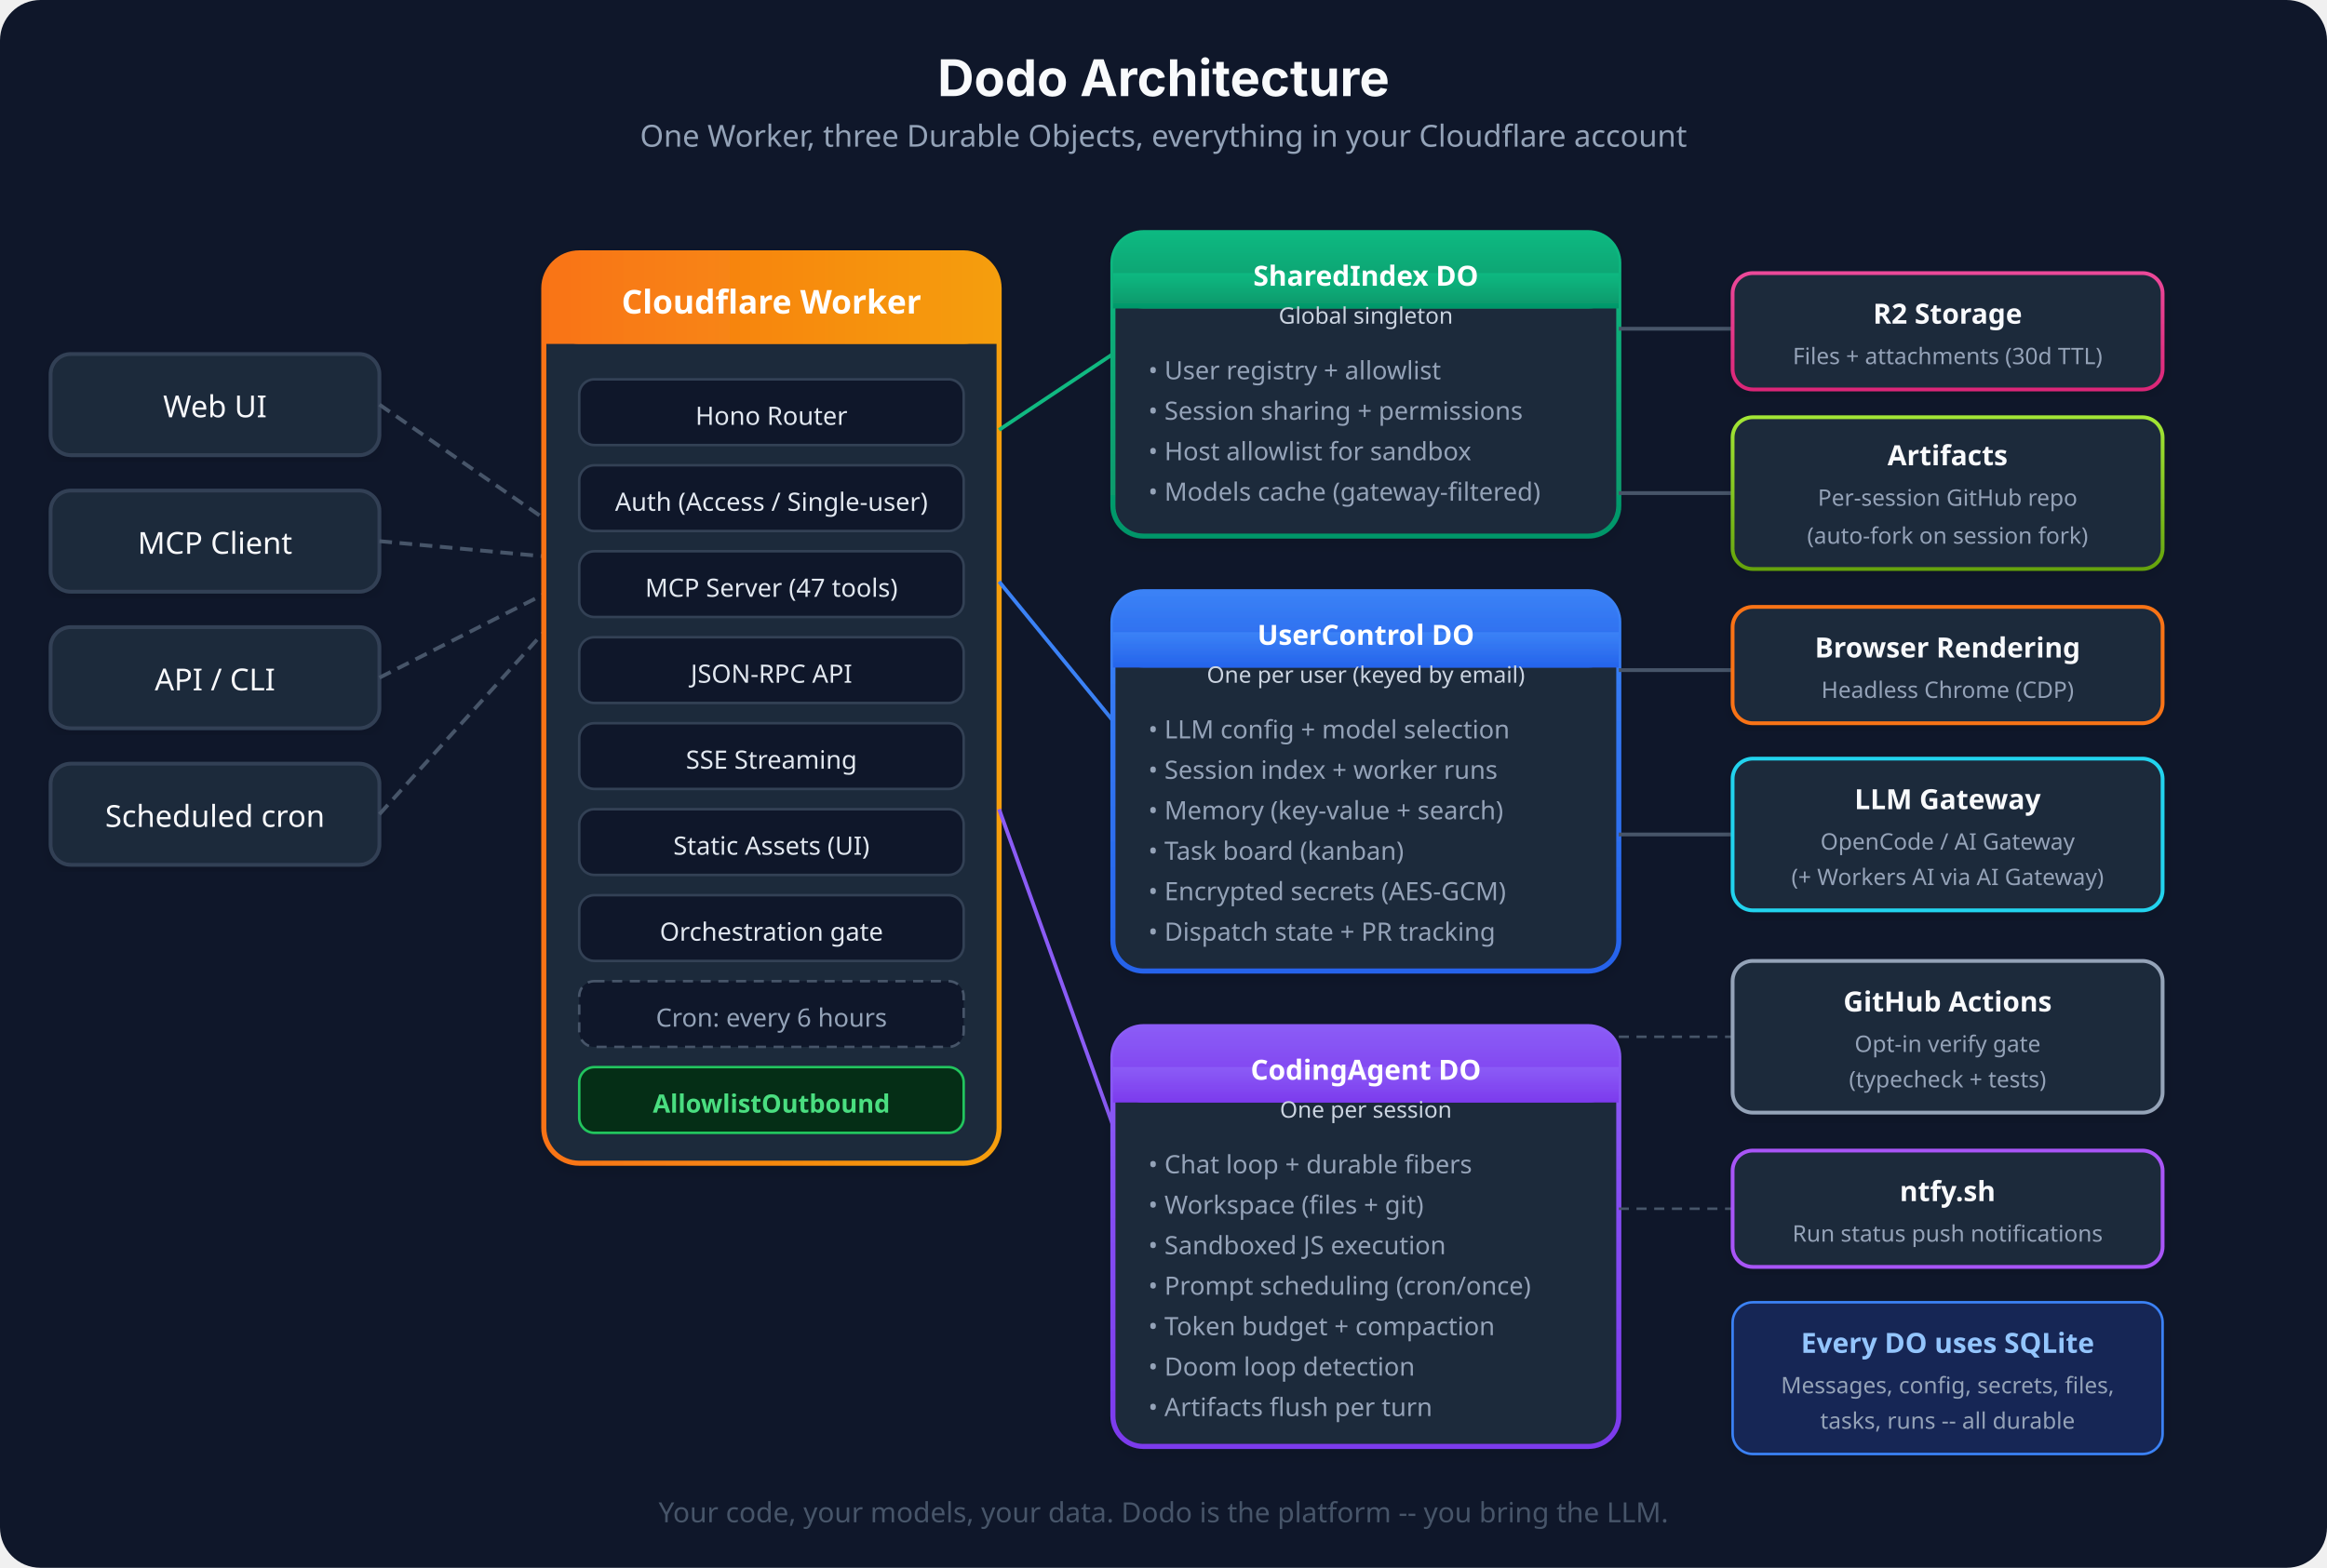
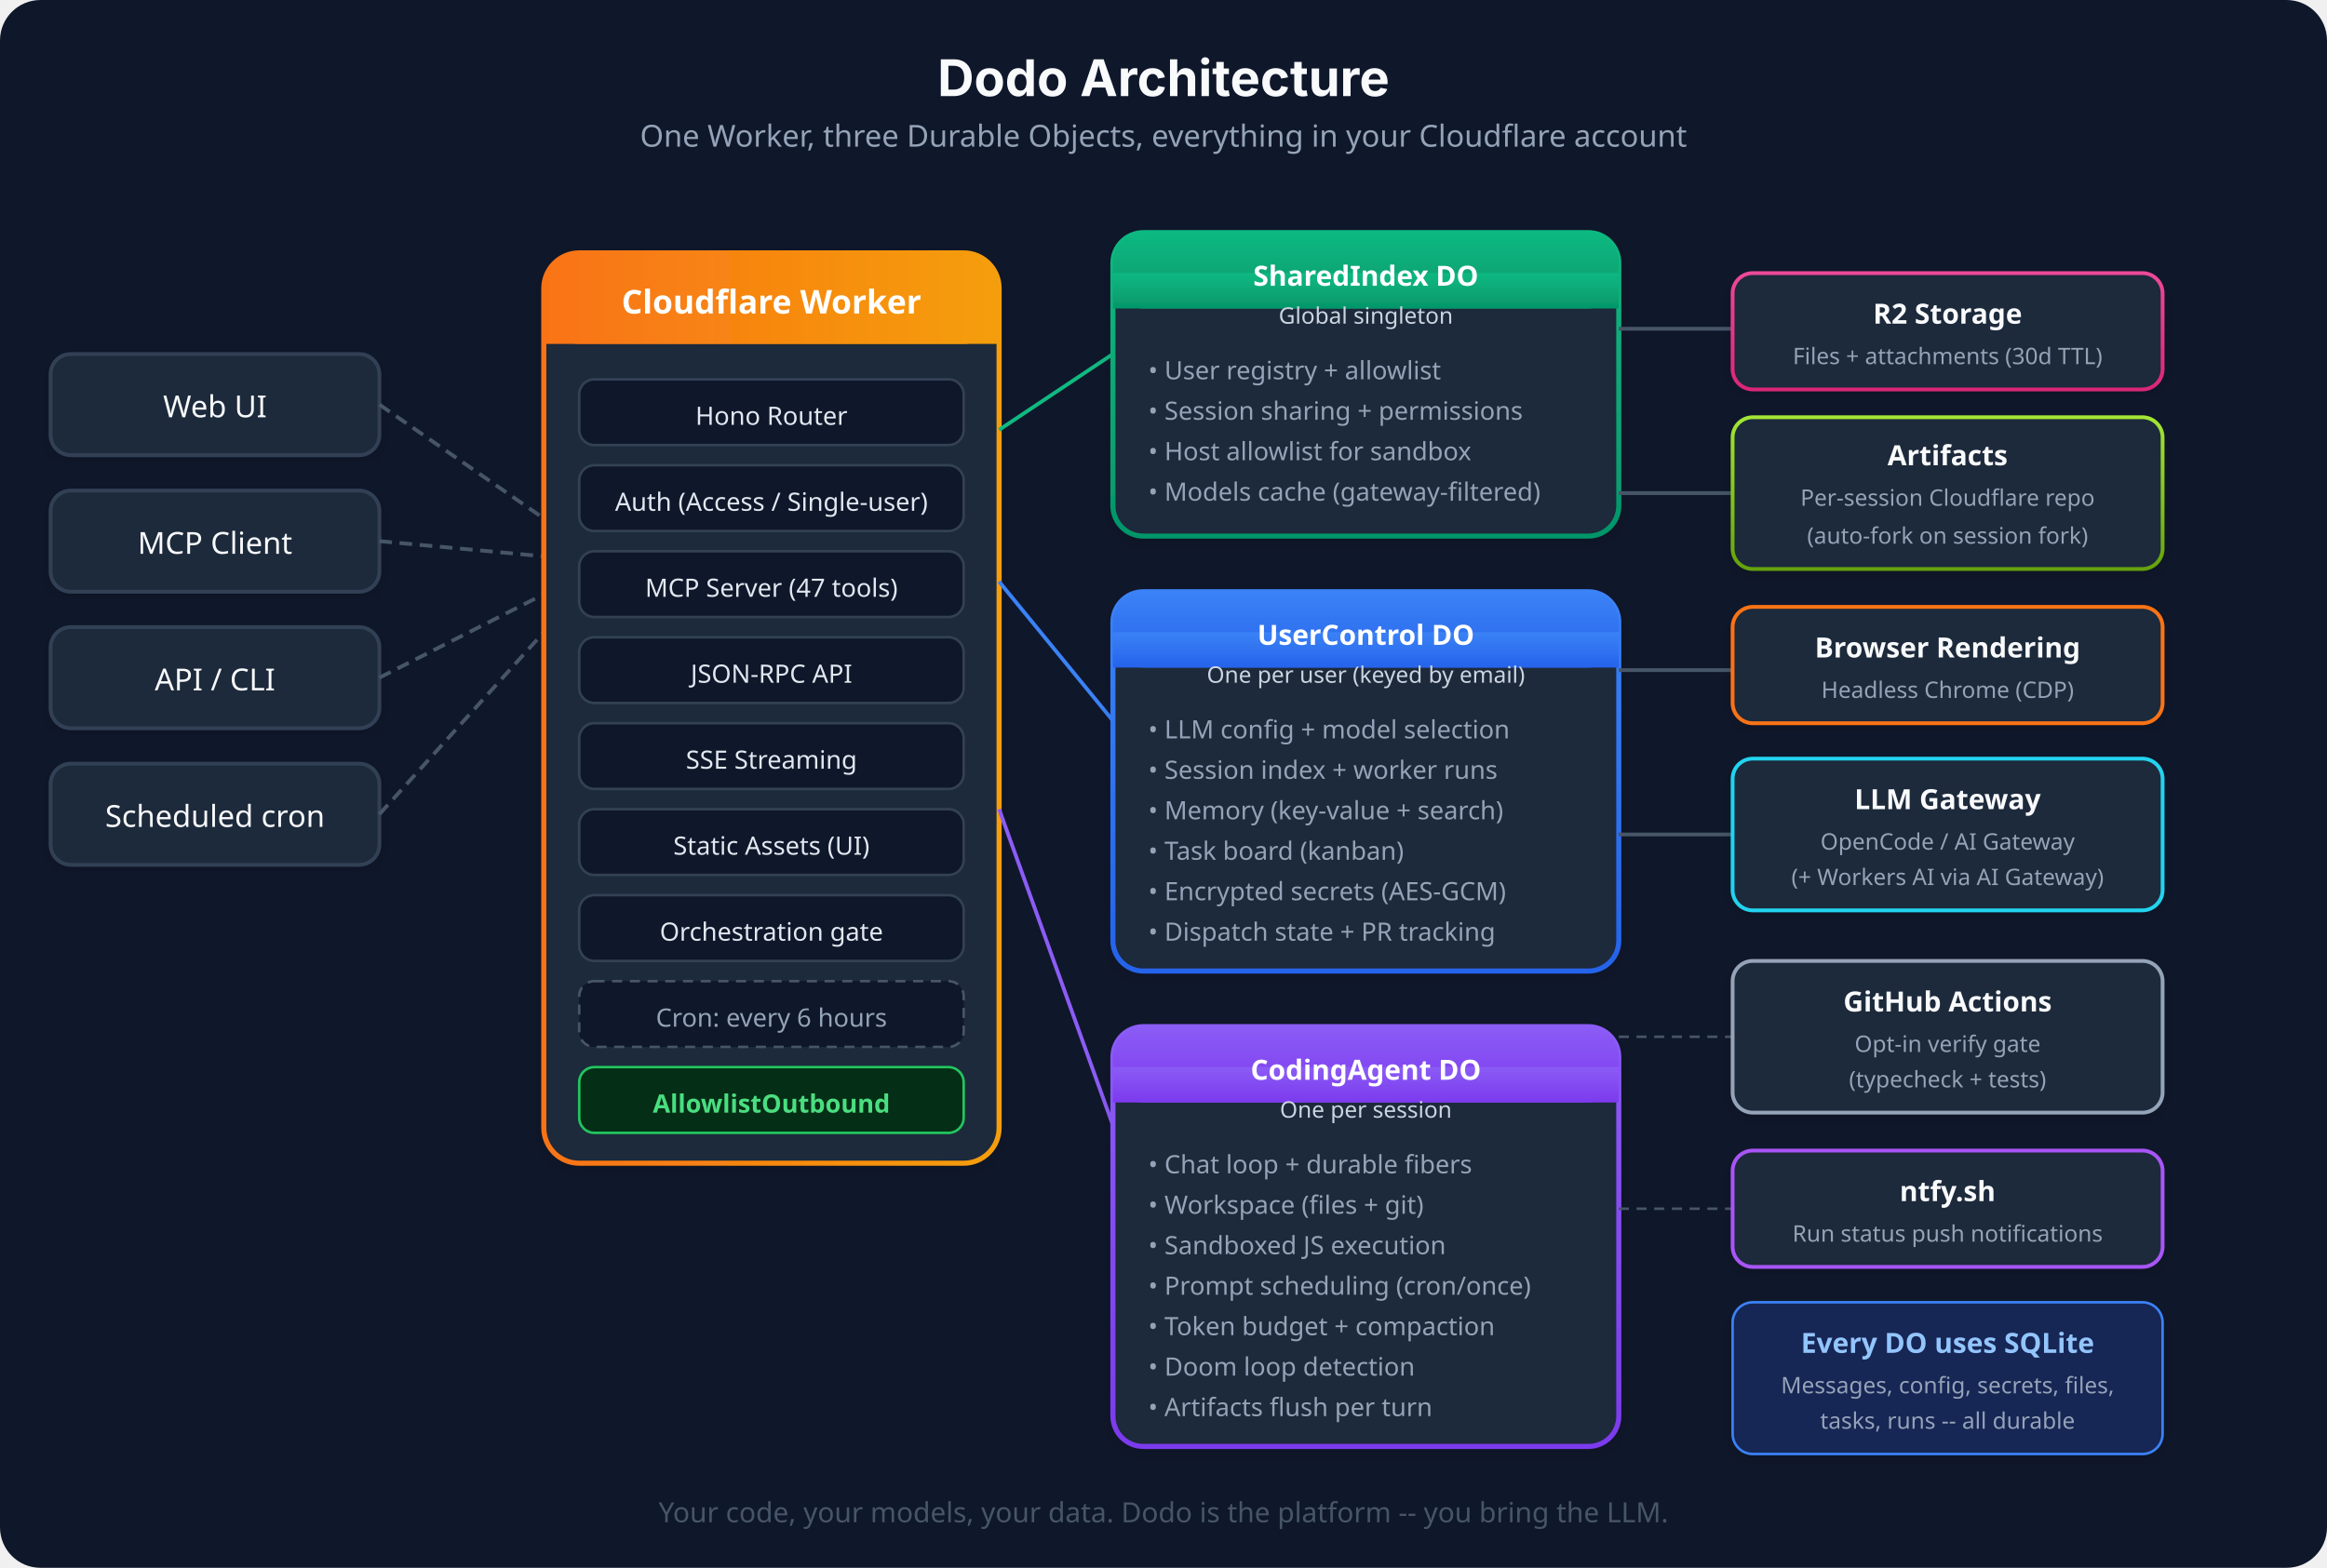
<svg xmlns="http://www.w3.org/2000/svg" viewBox="0 0 920 620" fill="none">
  <defs>
    <linearGradient id="hono" x1="0" y1="0" x2="1" y2="0">
      <stop offset="0%" stop-color="#f97316" />
      <stop offset="100%" stop-color="#f59e0b" />
    </linearGradient>
    <linearGradient id="shared" x1="0" y1="0" x2="0" y2="1">
      <stop offset="0%" stop-color="#10b981" />
      <stop offset="100%" stop-color="#059669" />
    </linearGradient>
    <linearGradient id="user" x1="0" y1="0" x2="0" y2="1">
      <stop offset="0%" stop-color="#3b82f6" />
      <stop offset="100%" stop-color="#2563eb" />
    </linearGradient>
    <linearGradient id="agent" x1="0" y1="0" x2="0" y2="1">
      <stop offset="0%" stop-color="#8b5cf6" />
      <stop offset="100%" stop-color="#7c3aed" />
    </linearGradient>
    <linearGradient id="storage" x1="0" y1="0" x2="0" y2="1">
      <stop offset="0%" stop-color="#ec4899" />
      <stop offset="100%" stop-color="#db2777" />
    </linearGradient>
    <linearGradient id="artifact" x1="0" y1="0" x2="0" y2="1">
      <stop offset="0%" stop-color="#a3e635" />
      <stop offset="100%" stop-color="#65a30d" />
    </linearGradient>
    <filter id="s" x="-3%" y="-3%" width="106%" height="110%">
      <feDropShadow dx="0" dy="2" stdDeviation="3" flood-color="#000" flood-opacity="0.12" />
    </filter>
    <style>
      a { cursor: pointer; }
      a:hover rect { filter: brightness(1.15); }
      a:hover text { fill: #ffffff; }
      a text { transition: fill 120ms; }
    </style>
  </defs>
  <rect width="920" height="620" rx="16" fill="#0f172a" />
  <text x="460" y="38" text-anchor="middle" fill="#f8fafc" font-family="system-ui, -apple-system, sans-serif" font-size="20" font-weight="700">Dodo Architecture</text>
  <text x="460" y="58" text-anchor="middle" fill="#94a3b8" font-family="system-ui, sans-serif" font-size="12">One Worker, three Durable Objects, everything in your Cloudflare account</text>
  <a href="https://github.com/jonnyparris/dodo#quick-start" target="_blank">
    <g filter="url(#s)">
      <rect x="20" y="140" width="130" height="40" rx="8" fill="#1e293b" stroke="#334155" stroke-width="1.5" />
      <text x="85" y="165" text-anchor="middle" fill="#f8fafc" font-family="system-ui, sans-serif" font-size="12" font-weight="500">Web UI</text>
    </g>
  </a>
  <a href="https://github.com/jonnyparris/dodo#connect-via-mcp" target="_blank">
    <g filter="url(#s)">
      <rect x="20" y="194" width="130" height="40" rx="8" fill="#1e293b" stroke="#334155" stroke-width="1.5" />
      <text x="85" y="219" text-anchor="middle" fill="#f8fafc" font-family="system-ui, sans-serif" font-size="12" font-weight="500">MCP Client</text>
    </g>
  </a>
  <a href="https://github.com/jonnyparris/dodo/blob/main/docs/testing.md" target="_blank">
    <g filter="url(#s)">
      <rect x="20" y="248" width="130" height="40" rx="8" fill="#1e293b" stroke="#334155" stroke-width="1.5" />
      <text x="85" y="273" text-anchor="middle" fill="#f8fafc" font-family="system-ui, sans-serif" font-size="12" font-weight="500">API / CLI</text>
    </g>
  </a>
  <a href="https://github.com/jonnyparris/dodo#scheduling" target="_blank">
    <g filter="url(#s)">
      <rect x="20" y="302" width="130" height="40" rx="8" fill="#1e293b" stroke="#334155" stroke-width="1.5" />
      <text x="85" y="327" text-anchor="middle" fill="#f8fafc" font-family="system-ui, sans-serif" font-size="12" font-weight="500">Scheduled cron</text>
    </g>
  </a>
  <line x1="150" y1="160" x2="215" y2="205" stroke="#475569" stroke-width="1.5" stroke-dasharray="5,3" />
  <line x1="150" y1="214" x2="215" y2="220" stroke="#475569" stroke-width="1.5" stroke-dasharray="5,3" />
  <line x1="150" y1="268" x2="215" y2="235" stroke="#475569" stroke-width="1.5" stroke-dasharray="5,3" />
  <line x1="150" y1="322" x2="215" y2="250" stroke="#475569" stroke-width="1.5" stroke-dasharray="5,3" />
  <a href="https://developers.cloudflare.com/workers/" target="_blank">
    <g filter="url(#s)">
      <rect x="215" y="100" width="180" height="360" rx="14" fill="#1e293b" stroke="url(#hono)" stroke-width="2" />
      <rect x="215" y="100" width="180" height="36" rx="14" fill="url(#hono)" />
      <rect x="215" y="122" width="180" height="14" fill="url(#hono)" />
      <text x="305" y="124" text-anchor="middle" fill="#fff" font-family="system-ui, sans-serif" font-size="13" font-weight="700">Cloudflare Worker</text>
    </g>
  </a>
  <a href="https://hono.dev/" target="_blank">
    <g>
      <rect x="229" y="150" width="152" height="26" rx="6" fill="#0f172a" stroke="#334155" stroke-width="1" />
      <text x="305" y="168" text-anchor="middle" fill="#e2e8f0" font-family="system-ui, sans-serif" font-size="10" font-weight="500">Hono Router</text>
    </g>
  </a>
  <a href="https://developers.cloudflare.com/cloudflare-one/applications/configure-apps/self-hosted-public-app/" target="_blank">
    <g>
      <rect x="229" y="184" width="152" height="26" rx="6" fill="#0f172a" stroke="#334155" stroke-width="1" />
      <text x="305" y="202" text-anchor="middle" fill="#e2e8f0" font-family="system-ui, sans-serif" font-size="10" font-weight="500">Auth (Access / Single-user)</text>
    </g>
  </a>
  <a href="https://modelcontextprotocol.io/" target="_blank">
    <g>
      <rect x="229" y="218" width="152" height="26" rx="6" fill="#0f172a" stroke="#334155" stroke-width="1" />
      <text x="305" y="236" text-anchor="middle" fill="#e2e8f0" font-family="system-ui, sans-serif" font-size="10" font-weight="500">MCP Server (47 tools)</text>
    </g>
  </a>
  <g>
    <rect x="229" y="252" width="152" height="26" rx="6" fill="#0f172a" stroke="#334155" stroke-width="1" />
    <text x="305" y="270" text-anchor="middle" fill="#e2e8f0" font-family="system-ui, sans-serif" font-size="10" font-weight="500">JSON-RPC API</text>
  </g>
  <a href="https://developer.mozilla.org/en-US/docs/Web/API/Server-sent_events" target="_blank">
    <g>
      <rect x="229" y="286" width="152" height="26" rx="6" fill="#0f172a" stroke="#334155" stroke-width="1" />
      <text x="305" y="304" text-anchor="middle" fill="#e2e8f0" font-family="system-ui, sans-serif" font-size="10" font-weight="500">SSE Streaming</text>
    </g>
  </a>
  <a href="https://developers.cloudflare.com/workers/static-assets/" target="_blank">
    <g>
      <rect x="229" y="320" width="152" height="26" rx="6" fill="#0f172a" stroke="#334155" stroke-width="1" />
      <text x="305" y="338" text-anchor="middle" fill="#e2e8f0" font-family="system-ui, sans-serif" font-size="10" font-weight="500">Static Assets (UI)</text>
    </g>
  </a>
  <a href="https://github.com/jonnyparris/dodo#orchestration" target="_blank">
    <g>
      <rect x="229" y="354" width="152" height="26" rx="6" fill="#0f172a" stroke="#334155" stroke-width="1" />
      <text x="305" y="372" text-anchor="middle" fill="#e2e8f0" font-family="system-ui, sans-serif" font-size="10" font-weight="500">Orchestration gate</text>
    </g>
  </a>
  <a href="https://developers.cloudflare.com/workers/configuration/cron-triggers/" target="_blank">
    <g>
      <rect x="229" y="388" width="152" height="26" rx="6" fill="#0f172a" stroke="#475569" stroke-width="1" stroke-dasharray="4,3" />
      <text x="305" y="406" text-anchor="middle" fill="#94a3b8" font-family="system-ui, sans-serif" font-size="10">Cron: every 6 hours</text>
    </g>
  </a>
  <a href="https://developers.cloudflare.com/workers/runtime-apis/bindings/outbound/" target="_blank">
    <g>
      <rect x="229" y="422" width="152" height="26" rx="6" fill="#052e16" stroke="#22c55e" stroke-width="1" />
      <text x="305" y="440" text-anchor="middle" fill="#4ade80" font-family="system-ui, sans-serif" font-size="10" font-weight="600">AllowlistOutbound</text>
    </g>
  </a>
  <line x1="395" y1="170" x2="440" y2="140" stroke="#10b981" stroke-width="1.5" />
  <line x1="395" y1="230" x2="440" y2="285" stroke="#3b82f6" stroke-width="1.5" />
  <line x1="395" y1="320" x2="440" y2="445" stroke="#8b5cf6" stroke-width="1.5" />
  <a href="https://developers.cloudflare.com/durable-objects/" target="_blank">
    <g filter="url(#s)">
      <rect x="440" y="92" width="200" height="120" rx="12" fill="#1e293b" stroke="url(#shared)" stroke-width="2" />
      <rect x="440" y="92" width="200" height="30" rx="12" fill="url(#shared)" />
      <rect x="440" y="108" width="200" height="14" fill="url(#shared)" />
      <text x="540" y="113" text-anchor="middle" fill="#fff" font-family="system-ui, sans-serif" font-size="11" font-weight="700">SharedIndex DO</text>
      <text x="540" y="128" text-anchor="middle" fill="#cbd5e1" font-family="system-ui, sans-serif" font-size="9">Global singleton</text>
      <text x="454" y="150" fill="#94a3b8" font-family="system-ui, sans-serif" font-size="10">• User registry + allowlist</text>
      <text x="454" y="166" fill="#94a3b8" font-family="system-ui, sans-serif" font-size="10">• Session sharing + permissions</text>
      <text x="454" y="182" fill="#94a3b8" font-family="system-ui, sans-serif" font-size="10">• Host allowlist for sandbox</text>
      <text x="454" y="198" fill="#94a3b8" font-family="system-ui, sans-serif" font-size="10">• Models cache (gateway-filtered)</text>
    </g>
  </a>
  <a href="https://developers.cloudflare.com/durable-objects/api/storage-api/" target="_blank">
    <g filter="url(#s)">
      <rect x="440" y="234" width="200" height="150" rx="12" fill="#1e293b" stroke="url(#user)" stroke-width="2" />
      <rect x="440" y="234" width="200" height="30" rx="12" fill="url(#user)" />
      <rect x="440" y="250" width="200" height="14" fill="url(#user)" />
      <text x="540" y="255" text-anchor="middle" fill="#fff" font-family="system-ui, sans-serif" font-size="11" font-weight="700">UserControl DO</text>
      <text x="540" y="270" text-anchor="middle" fill="#cbd5e1" font-family="system-ui, sans-serif" font-size="9">One per user (keyed by email)</text>
      <text x="454" y="292" fill="#94a3b8" font-family="system-ui, sans-serif" font-size="10">• LLM config + model selection</text>
      <text x="454" y="308" fill="#94a3b8" font-family="system-ui, sans-serif" font-size="10">• Session index + worker runs</text>
      <text x="454" y="324" fill="#94a3b8" font-family="system-ui, sans-serif" font-size="10">• Memory (key-value + search)</text>
      <text x="454" y="340" fill="#94a3b8" font-family="system-ui, sans-serif" font-size="10">• Task board (kanban)</text>
      <text x="454" y="356" fill="#94a3b8" font-family="system-ui, sans-serif" font-size="10">• Encrypted secrets (AES-GCM)</text>
      <text x="454" y="372" fill="#94a3b8" font-family="system-ui, sans-serif" font-size="10">• Dispatch state + PR tracking</text>
    </g>
  </a>
  <a href="https://github.com/jonnyparris/dodo#agentic-loop" target="_blank">
    <g filter="url(#s)">
      <rect x="440" y="406" width="200" height="166" rx="12" fill="#1e293b" stroke="url(#agent)" stroke-width="2" />
      <rect x="440" y="406" width="200" height="30" rx="12" fill="url(#agent)" />
      <rect x="440" y="422" width="200" height="14" fill="url(#agent)" />
      <text x="540" y="427" text-anchor="middle" fill="#fff" font-family="system-ui, sans-serif" font-size="11" font-weight="700">CodingAgent DO</text>
      <text x="540" y="442" text-anchor="middle" fill="#cbd5e1" font-family="system-ui, sans-serif" font-size="9">One per session</text>
      <text x="454" y="464" fill="#94a3b8" font-family="system-ui, sans-serif" font-size="10">• Chat loop + durable fibers</text>
      <text x="454" y="480" fill="#94a3b8" font-family="system-ui, sans-serif" font-size="10">• Workspace (files + git)</text>
      <text x="454" y="496" fill="#94a3b8" font-family="system-ui, sans-serif" font-size="10">• Sandboxed JS execution</text>
      <text x="454" y="512" fill="#94a3b8" font-family="system-ui, sans-serif" font-size="10">• Prompt scheduling (cron/once)</text>
      <text x="454" y="528" fill="#94a3b8" font-family="system-ui, sans-serif" font-size="10">• Token budget + compaction</text>
      <text x="454" y="544" fill="#94a3b8" font-family="system-ui, sans-serif" font-size="10">• Doom loop detection</text>
      <text x="454" y="560" fill="#94a3b8" font-family="system-ui, sans-serif" font-size="10">• Artifacts flush per turn</text>
    </g>
  </a>
  <line x1="640" y1="130" x2="685" y2="130" stroke="#475569" stroke-width="1.5" />
  <a href="https://developers.cloudflare.com/r2/" target="_blank">
    <g filter="url(#s)">
      <rect x="685" y="108" width="170" height="46" rx="8" fill="#1e293b" stroke="url(#storage)" stroke-width="1.5" />
      <text x="770" y="128" text-anchor="middle" fill="#f8fafc" font-family="system-ui, sans-serif" font-size="11" font-weight="600">R2 Storage</text>
      <text x="770" y="144" text-anchor="middle" fill="#94a3b8" font-family="system-ui, sans-serif" font-size="9">Files + attachments (30d TTL)</text>
    </g>
  </a>
  <line x1="640" y1="195" x2="685" y2="195" stroke="#475569" stroke-width="1.5" />
  <a href="https://github.com/jonnyparris/dodo#artifacts" target="_blank">
    <g filter="url(#s)">
      <rect x="685" y="165" width="170" height="60" rx="8" fill="#1e293b" stroke="url(#artifact)" stroke-width="1.5" />
      <text x="770" y="184" text-anchor="middle" fill="#f8fafc" font-family="system-ui, sans-serif" font-size="11" font-weight="600">Artifacts</text>
-       <text x="770" y="200" text-anchor="middle" fill="#94a3b8" font-family="system-ui, sans-serif" font-size="9">Per-session GitHub repo</text>
+       <text x="770" y="200" text-anchor="middle" fill="#94a3b8" font-family="system-ui, sans-serif" font-size="9">Per-session Cloudflare repo</text>
      <text x="770" y="215" text-anchor="middle" fill="#94a3b8" font-family="system-ui, sans-serif" font-size="9">(auto-fork on session fork)</text>
    </g>
  </a>
  <line x1="640" y1="265" x2="685" y2="265" stroke="#475569" stroke-width="1.5" />
  <a href="https://developers.cloudflare.com/browser-rendering/" target="_blank">
    <g filter="url(#s)">
      <rect x="685" y="240" width="170" height="46" rx="8" fill="#1e293b" stroke="#f97316" stroke-width="1.5" />
      <text x="770" y="260" text-anchor="middle" fill="#f8fafc" font-family="system-ui, sans-serif" font-size="11" font-weight="600">Browser Rendering</text>
      <text x="770" y="276" text-anchor="middle" fill="#94a3b8" font-family="system-ui, sans-serif" font-size="9">Headless Chrome (CDP)</text>
    </g>
  </a>
  <line x1="640" y1="330" x2="685" y2="330" stroke="#475569" stroke-width="1.5" />
  <a href="https://developers.cloudflare.com/ai-gateway/" target="_blank">
    <g filter="url(#s)">
      <rect x="685" y="300" width="170" height="60" rx="8" fill="#1e293b" stroke="#22d3ee" stroke-width="1.5" />
      <text x="770" y="320" text-anchor="middle" fill="#f8fafc" font-family="system-ui, sans-serif" font-size="11" font-weight="600">LLM Gateway</text>
      <text x="770" y="336" text-anchor="middle" fill="#94a3b8" font-family="system-ui, sans-serif" font-size="9">OpenCode / AI Gateway</text>
      <text x="770" y="350" text-anchor="middle" fill="#94a3b8" font-family="system-ui, sans-serif" font-size="9">(+ Workers AI via AI Gateway)</text>
    </g>
  </a>
  <line x1="640" y1="410" x2="685" y2="410" stroke="#475569" stroke-width="1" stroke-dasharray="4,3" />
  <a href="https://docs.github.com/en/actions/using-workflows/events-that-trigger-workflows#workflow_dispatch" target="_blank">
    <g filter="url(#s)">
      <rect x="685" y="380" width="170" height="60" rx="8" fill="#1e293b" stroke="#94a3b8" stroke-width="1.5" />
      <text x="770" y="400" text-anchor="middle" fill="#f8fafc" font-family="system-ui, sans-serif" font-size="11" font-weight="600">GitHub Actions</text>
      <text x="770" y="416" text-anchor="middle" fill="#94a3b8" font-family="system-ui, sans-serif" font-size="9">Opt-in verify gate</text>
      <text x="770" y="430" text-anchor="middle" fill="#94a3b8" font-family="system-ui, sans-serif" font-size="9">(typecheck + tests)</text>
    </g>
  </a>
  <line x1="640" y1="478" x2="685" y2="478" stroke="#475569" stroke-width="1" stroke-dasharray="4,3" />
  <a href="https://ntfy.sh/" target="_blank">
    <g filter="url(#s)">
      <rect x="685" y="455" width="170" height="46" rx="8" fill="#1e293b" stroke="#a855f7" stroke-width="1.5" />
      <text x="770" y="475" text-anchor="middle" fill="#f8fafc" font-family="system-ui, sans-serif" font-size="11" font-weight="600">ntfy.sh</text>
      <text x="770" y="491" text-anchor="middle" fill="#94a3b8" font-family="system-ui, sans-serif" font-size="9">Run status push notifications</text>
    </g>
  </a>
  <a href="https://developers.cloudflare.com/durable-objects/best-practices/access-durable-objects-storage/" target="_blank">
    <g filter="url(#s)">
      <rect x="685" y="515" width="170" height="60" rx="8" fill="#172554" stroke="#3b82f6" stroke-width="1" />
      <text x="770" y="535" text-anchor="middle" fill="#93c5fd" font-family="system-ui, sans-serif" font-size="11" font-weight="600">Every DO uses SQLite</text>
      <text x="770" y="551" text-anchor="middle" fill="#94a3b8" font-family="system-ui, sans-serif" font-size="9">Messages, config, secrets, files,</text>
      <text x="770" y="565" text-anchor="middle" fill="#94a3b8" font-family="system-ui, sans-serif" font-size="9">tasks, runs -- all durable</text>
    </g>
  </a>
  <text x="460" y="602" text-anchor="middle" fill="#475569" font-family="system-ui, sans-serif" font-size="11">Your code, your models, your data. Dodo is the platform -- you bring the LLM.</text>
</svg>
